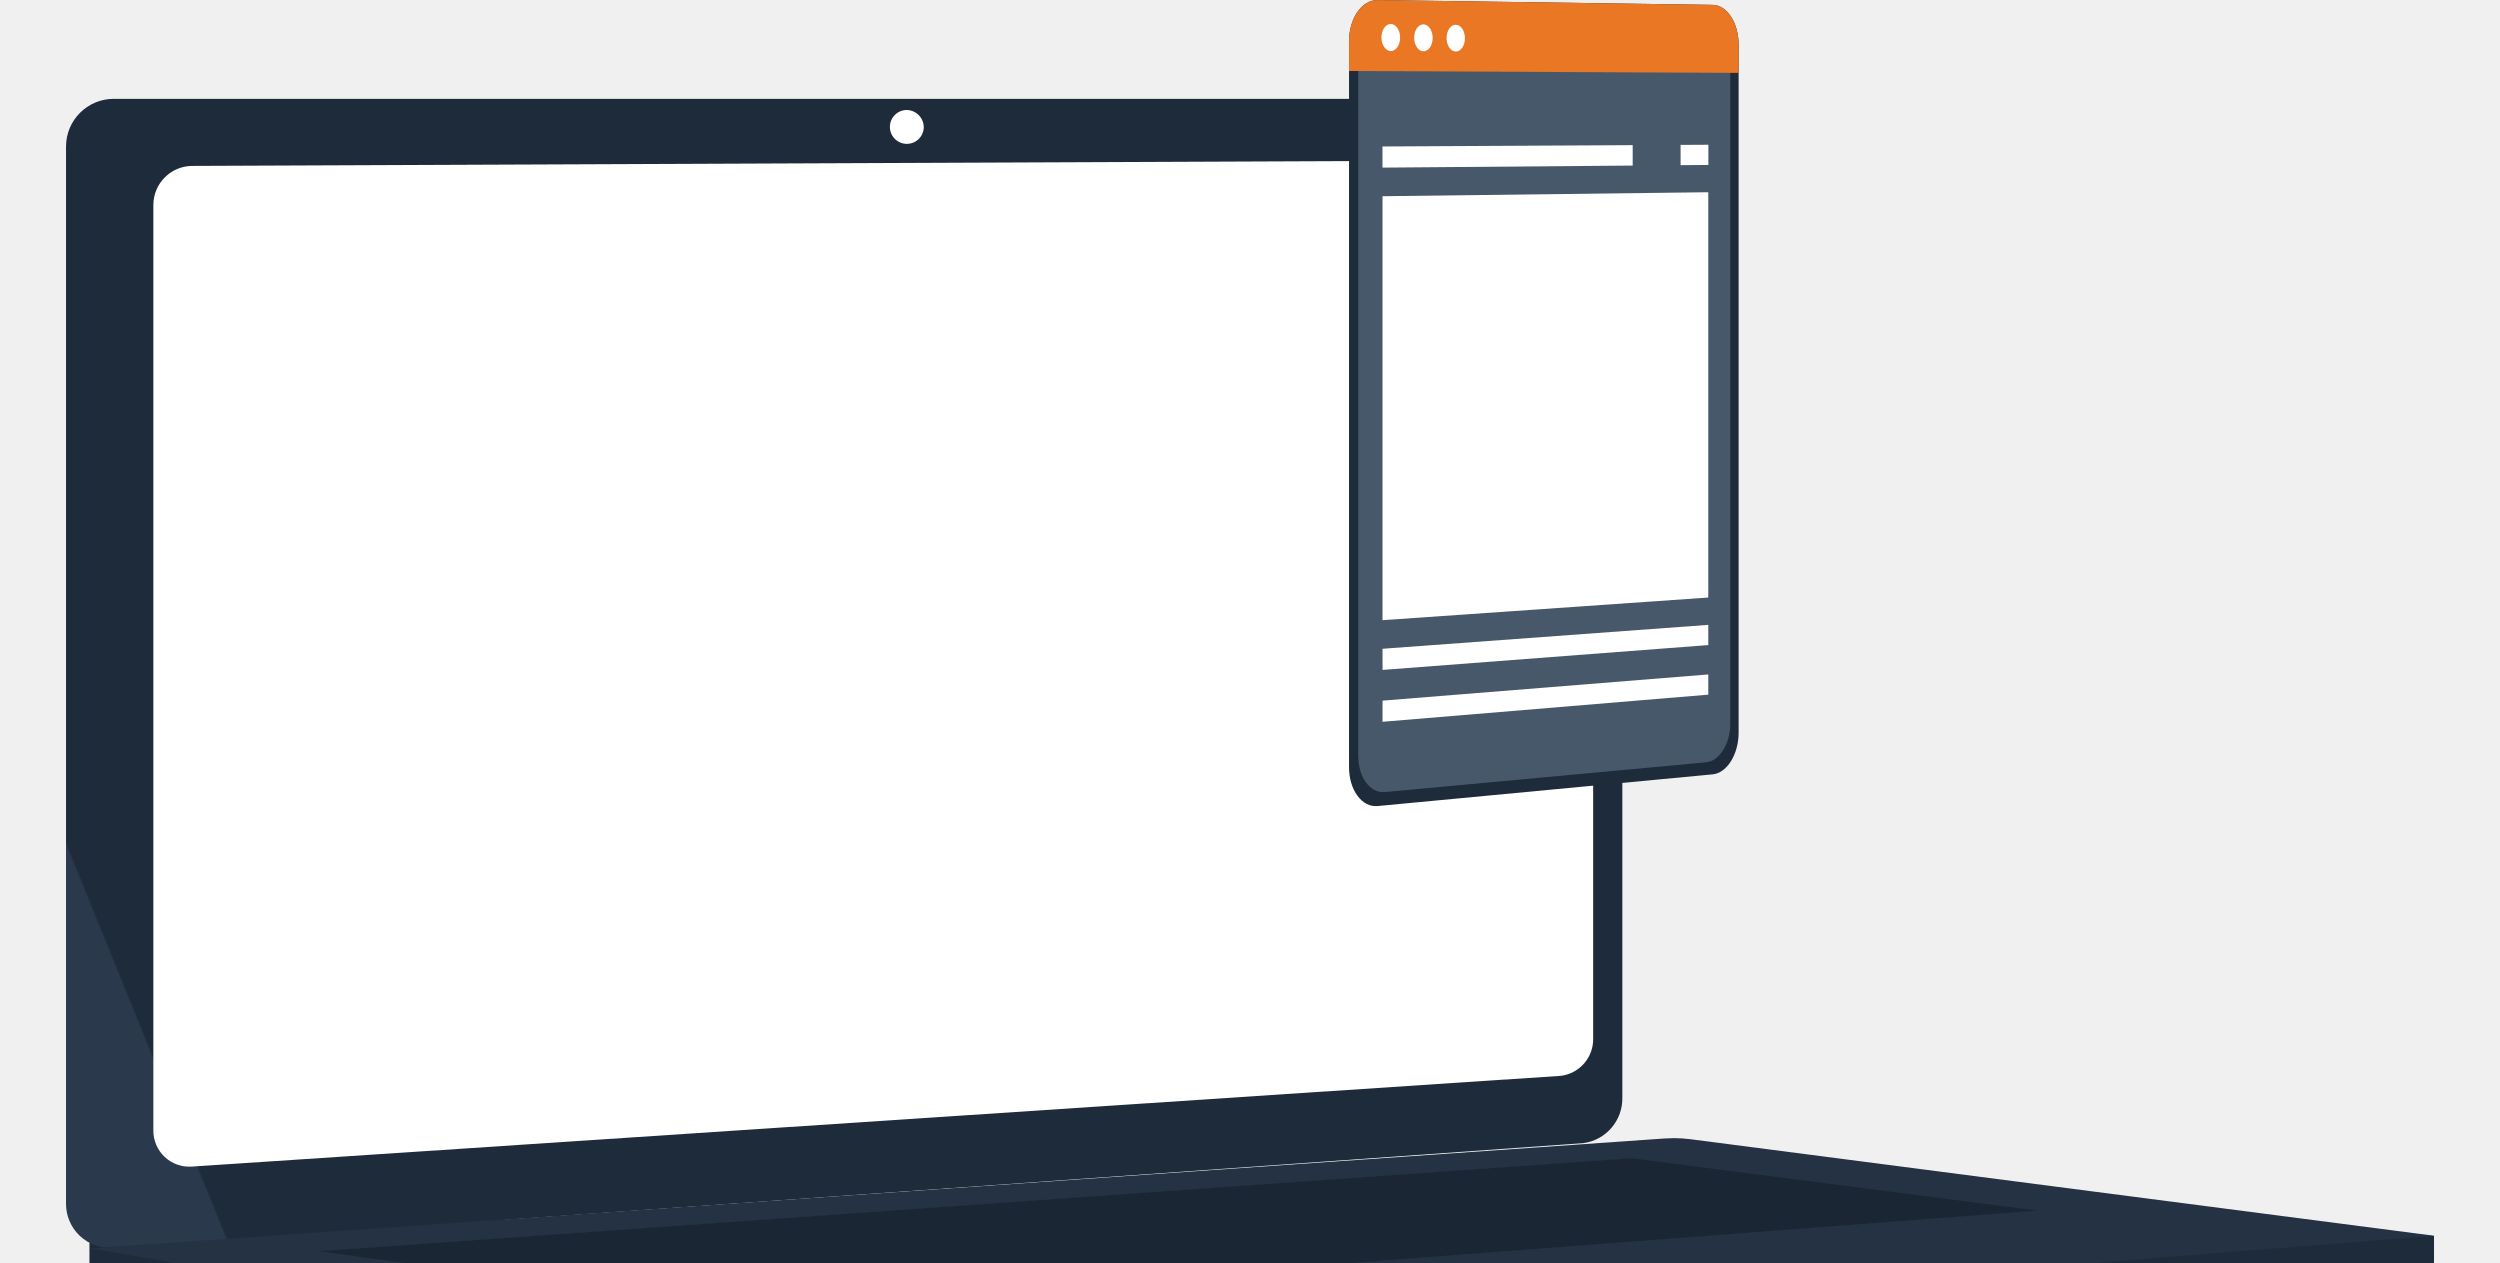
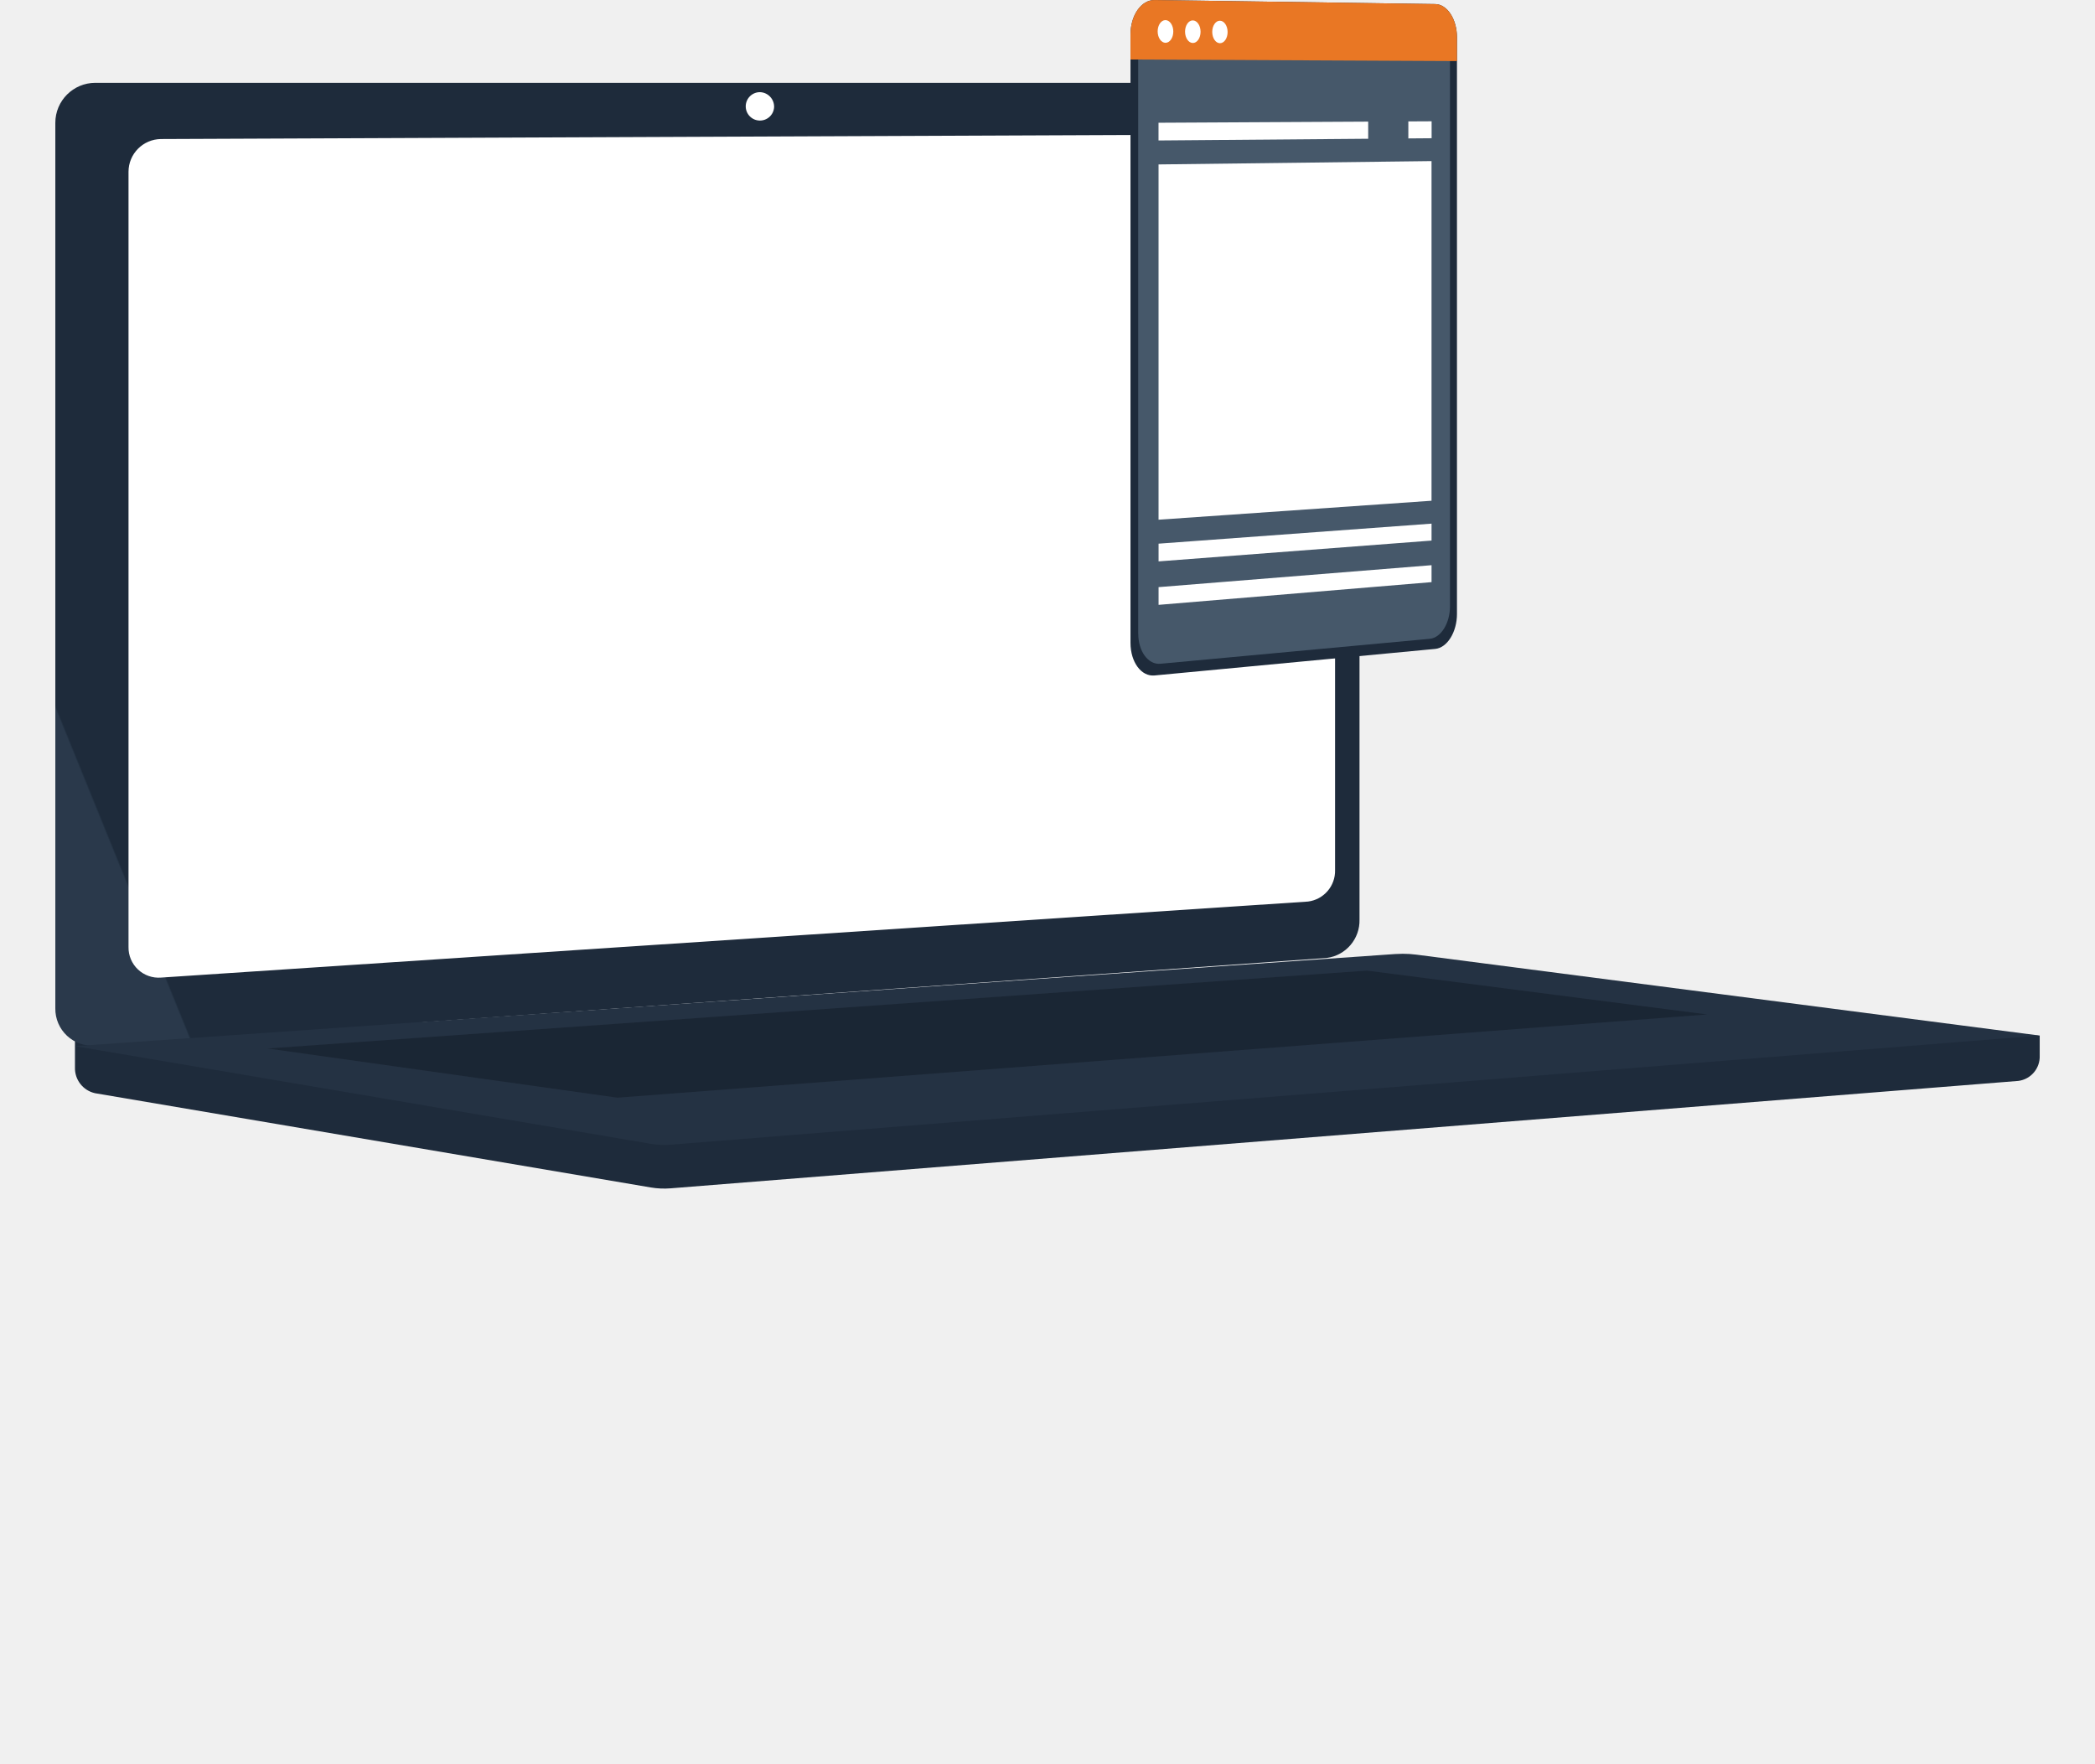
- <svg xmlns="http://www.w3.org/2000/svg" xmlns:xlink="http://www.w3.org/1999/xlink" id="Component_159_1" data-name="Component 159 – 1" height="100" viewBox="0 0 198 100" style="width:100%; height:100%">
+ <svg xmlns="http://www.w3.org/2000/svg" xmlns:xlink="http://www.w3.org/1999/xlink" id="Component_159_1" data-name="Component 159 – 1" height="166.71" viewBox="0 0 198 166.71" style="width:100%; height:100%">
  <defs>
    <clipPath id="clip-path">
      <rect id="Rectangle_568" data-name="Rectangle 568" width="187.546" height="112.334" fill="none" />
    </clipPath>
    <clipPath id="clip-path-2">
      <path id="Path_4182" data-name="Path 4182" d="M28.729,1496.021a2.422,2.422,0,0,0,1.907,2.457l52.507,8.905a7.629,7.629,0,0,0,1.884.083L212.4,1497.314a2.319,2.319,0,0,0,2.018-2.4v-1.888L28.729,1491.5Z" transform="translate(-28.729 -1491.499)" fill="none" />
    </clipPath>
    <linearGradient id="linear-gradient" x1="-0.034" y1="0.592" x2="-0.033" y2="0.592" gradientUnits="objectBoundingBox">
      <stop offset="0" stop-color="#283649" />
      <stop offset="0.996" stop-color="#1e2b3b" />
      <stop offset="1" stop-color="#1e2b3b" />
    </linearGradient>
    <clipPath id="clip-path-3">
      <path id="Path_4183" data-name="Path 4183" d="M3.776,121.19A3.781,3.781,0,0,0,0,124.972V208.66a3.475,3.475,0,0,0,3.776,3.514L120.159,203.9a3.567,3.567,0,0,0,3.1-3.64V124.609a3.271,3.271,0,0,0-3.1-3.419Z" transform="translate(0 -121.19)" fill="none" />
    </clipPath>
    <linearGradient id="linear-gradient-2" x1="0.086" y1="0.947" x2="0.087" y2="0.947" gradientUnits="objectBoundingBox">
      <stop offset="0" stop-color="#2a394b" />
      <stop offset="0.959" stop-color="#1e2c3c" />
      <stop offset="0.996" stop-color="#1e2b3b" />
      <stop offset="1" stop-color="#1e2b3b" />
    </linearGradient>
    <clipPath id="clip-path-4">
      <rect id="Rectangle_559" data-name="Rectangle 559" width="187.545" height="112.334" fill="none" />
    </clipPath>
    <clipPath id="clip-path-5">
      <path id="Path_4186" data-name="Path 4186" d="M153.527,1395.511l-124.8,8.708,54.414,9.229a7.629,7.629,0,0,0,1.884.084l129.391-10.314-58.906-7.647a10.017,10.017,0,0,0-1.289-.083q-.348,0-.7.024" transform="translate(-28.729 -1395.487)" fill="none" />
    </clipPath>
    <linearGradient id="linear-gradient-3" x1="-0.01" y1="1.227" x2="-0.01" y2="1.227" xlink:href="#linear-gradient-2" />
    <clipPath id="clip-path-7">
      <rect id="Rectangle_561" data-name="Rectangle 561" width="136.054" height="12.006" fill="none" />
    </clipPath>
    <clipPath id="clip-path-8">
      <path id="Path_4188" data-name="Path 4188" d="M1573.13,3.257v57.5c0,1.819,1.021,3.2,2.275,3.078l26.523-2.509c1.138-.108,2.058-1.592,2.058-3.315V3.531c0-1.723-.919-3.133-2.058-3.15L1575.405,0h-.023c-1.244,0-2.252,1.453-2.252,3.26" transform="translate(-1573.13 0.003)" fill="#1e2b3b" />
    </clipPath>
    <clipPath id="clip-path-10">
      <rect id="Rectangle_564" data-name="Rectangle 564" width="29.472" height="61.688" fill="none" />
    </clipPath>
    <clipPath id="clip-path-11">
      <path id="Path_4194" data-name="Path 4194" d="M1614.185,236.061v33.578l25.8-1.793v-32.1Z" transform="translate(-1614.185 -235.749)" fill="#fff" />
    </clipPath>
  </defs>
  <g id="Group_1396" data-name="Group 1396" transform="translate(5.229)">
    <g id="Group_1395" data-name="Group 1395" clip-path="url(#clip-path)">
      <g id="Group_1372" data-name="Group 1372" transform="translate(1.856 96.342)">
        <g id="Group_1371" data-name="Group 1371" clip-path="url(#clip-path-2)">
          <rect id="Rectangle_557" data-name="Rectangle 557" width="177.405" height="86.674" transform="matrix(0.922, -0.387, 0.387, 0.922, -5.719, 2.402)" fill="url(#linear-gradient)" />
        </g>
      </g>
      <g id="Group_1374" data-name="Group 1374" transform="translate(0 7.828)">
        <g id="Group_1373" data-name="Group 1373" clip-path="url(#clip-path-3)">
          <rect id="Rectangle_558" data-name="Rectangle 558" width="148.935" height="131.753" transform="translate(-32.536 13.665) rotate(-22.782)" fill="url(#linear-gradient-2)" />
        </g>
      </g>
      <g id="Group_1376" data-name="Group 1376" transform="translate(0 0)">
        <g id="Group_1375" data-name="Group 1375" clip-path="url(#clip-path-4)">
          <path id="Path_4184" data-name="Path 4184" d="M218.576,268.931l-108.4,7.186a2.847,2.847,0,0,1-3.072-2.884V199.965a3.1,3.1,0,0,1,3.072-3.1l108.4-.451a2.681,2.681,0,0,1,2.56,2.8v66.735a2.921,2.921,0,0,1-2.56,2.982" transform="translate(-100.187 -183.725)" fill="#fff" />
          <path id="Path_4185" data-name="Path 4185" d="M1012.889,136.251a1.342,1.342,0,1,1-1.339-1.407,1.379,1.379,0,0,1,1.339,1.407" transform="translate(-944.956 -126.134)" fill="#fff" />
        </g>
      </g>
      <g id="Group_1378" data-name="Group 1378" transform="translate(1.856 90.14)">
        <g id="Group_1377" data-name="Group 1377" clip-path="url(#clip-path-5)">
          <rect id="Rectangle_560" data-name="Rectangle 560" width="185.69" height="18.095" transform="translate(0 0)" fill="url(#linear-gradient-3)" />
        </g>
      </g>
      <g id="Group_1383" data-name="Group 1383" transform="translate(0 0)">
        <g id="Group_1382" data-name="Group 1382" clip-path="url(#clip-path-4)">
          <g id="Group_1381" data-name="Group 1381" transform="translate(20.066 91.734)" opacity="0.3" style="mix-blend-mode: multiply;isolation: isolate">
            <g id="Group_1380" data-name="Group 1380">
              <g id="Group_1379" data-name="Group 1379" clip-path="url(#clip-path-7)">
                <path id="Path_4187" data-name="Path 4187" d="M310.644,1427.515l103.9-7.358L446.7,1424.3l-103,7.865Z" transform="translate(-310.644 -1420.157)" fill="#1e2b3b" />
              </g>
            </g>
          </g>
        </g>
      </g>
      <g id="Group_1385" data-name="Group 1385" transform="translate(101.615 0)">
        <g id="Group_1384" data-name="Group 1384" clip-path="url(#clip-path-8)">
          <rect id="Rectangle_563" data-name="Rectangle 563" width="30.855" height="63.955" transform="translate(0 0)" fill="#1e2b3b" />
        </g>
      </g>
      <g id="Group_1390" data-name="Group 1390" transform="translate(0 0)">
        <g id="Group_1389" data-name="Group 1389" clip-path="url(#clip-path-4)">
          <g id="Group_1388" data-name="Group 1388" transform="translate(102.343 1.054)" opacity="0.74" style="mix-blend-mode: soft-light;isolation: isolate">
            <g id="Group_1387" data-name="Group 1387">
              <g id="Group_1386" data-name="Group 1386" clip-path="url(#clip-path-10)">
                <path id="Path_4189" data-name="Path 4189" d="M1584.406,75.152V19.343c0-1.683.944-3.036,2.1-3.021l25.457.323c1.057.013,1.911,1.32,1.911,2.919V72.57c0,1.6-.854,2.974-1.911,3.072L1586.51,78c-1.16.108-2.1-1.169-2.1-2.852" transform="translate(-1584.406 -16.322)" fill="#fff" />
              </g>
            </g>
          </g>
          <path id="Path_4190" data-name="Path 4190" d="M1601.928.382,1575.405,0c-1.254-.018-2.275,1.441-2.275,3.26V5.62l30.855.15V3.531c0-1.723-.919-3.133-2.058-3.15" transform="translate(-1471.516 0.003)" fill="#e97724" />
          <path id="Path_4191" data-name="Path 4191" d="M1614.362,30.5c0,.591-.33,1.068-.738,1.065s-.74-.486-.74-1.079.332-1.069.74-1.065.738.488.738,1.079" transform="translate(-1508.702 -27.52)" fill="#fff" />
          <path id="Path_4192" data-name="Path 4192" d="M1654.457,30.945c0,.589-.327,1.063-.732,1.06s-.734-.484-.734-1.074.329-1.065.734-1.06.732.485.732,1.074" transform="translate(-1546.219 -27.942)" fill="#fff" />
          <path id="Path_4193" data-name="Path 4193" d="M1694.2,31.387c0,.586-.324,1.058-.725,1.055s-.727-.482-.727-1.069.326-1.06.727-1.055.725.483.725,1.069" transform="translate(-1583.407 -28.359)" fill="#fff" />
        </g>
      </g>
      <g id="Group_1392" data-name="Group 1392" transform="translate(104.266 15.228)">
        <g id="Group_1391" data-name="Group 1391" clip-path="url(#clip-path-11)">
          <rect id="Rectangle_566" data-name="Rectangle 566" width="25.802" height="33.89" fill="#fff" />
        </g>
      </g>
      <g id="Group_1394" data-name="Group 1394" transform="translate(0 0)">
        <g id="Group_1393" data-name="Group 1393" clip-path="url(#clip-path-4)">
          <path id="Path_4195" data-name="Path 4195" d="M1639.988,767.751l-25.8,1.967v-1.675l25.8-1.893Z" transform="translate(-1509.92 -716.661)" fill="#fff" />
          <path id="Path_4196" data-name="Path 4196" d="M1639.988,828.548l-25.8,2.148v-1.675l25.8-2.074Z" transform="translate(-1509.92 -773.531)" fill="#fff" />
          <path id="Path_4197" data-name="Path 4197" d="M1634,177.964l-19.817.106v1.675l19.817-.163Z" transform="translate(-1509.92 -166.469)" fill="#fff" />
          <path id="Path_4198" data-name="Path 4198" d="M1979.6,177.48v1.607l2.2-.018v-1.6Z" transform="translate(-1851.726 -166.005)" fill="#fff" />
        </g>
      </g>
    </g>
  </g>
</svg>
